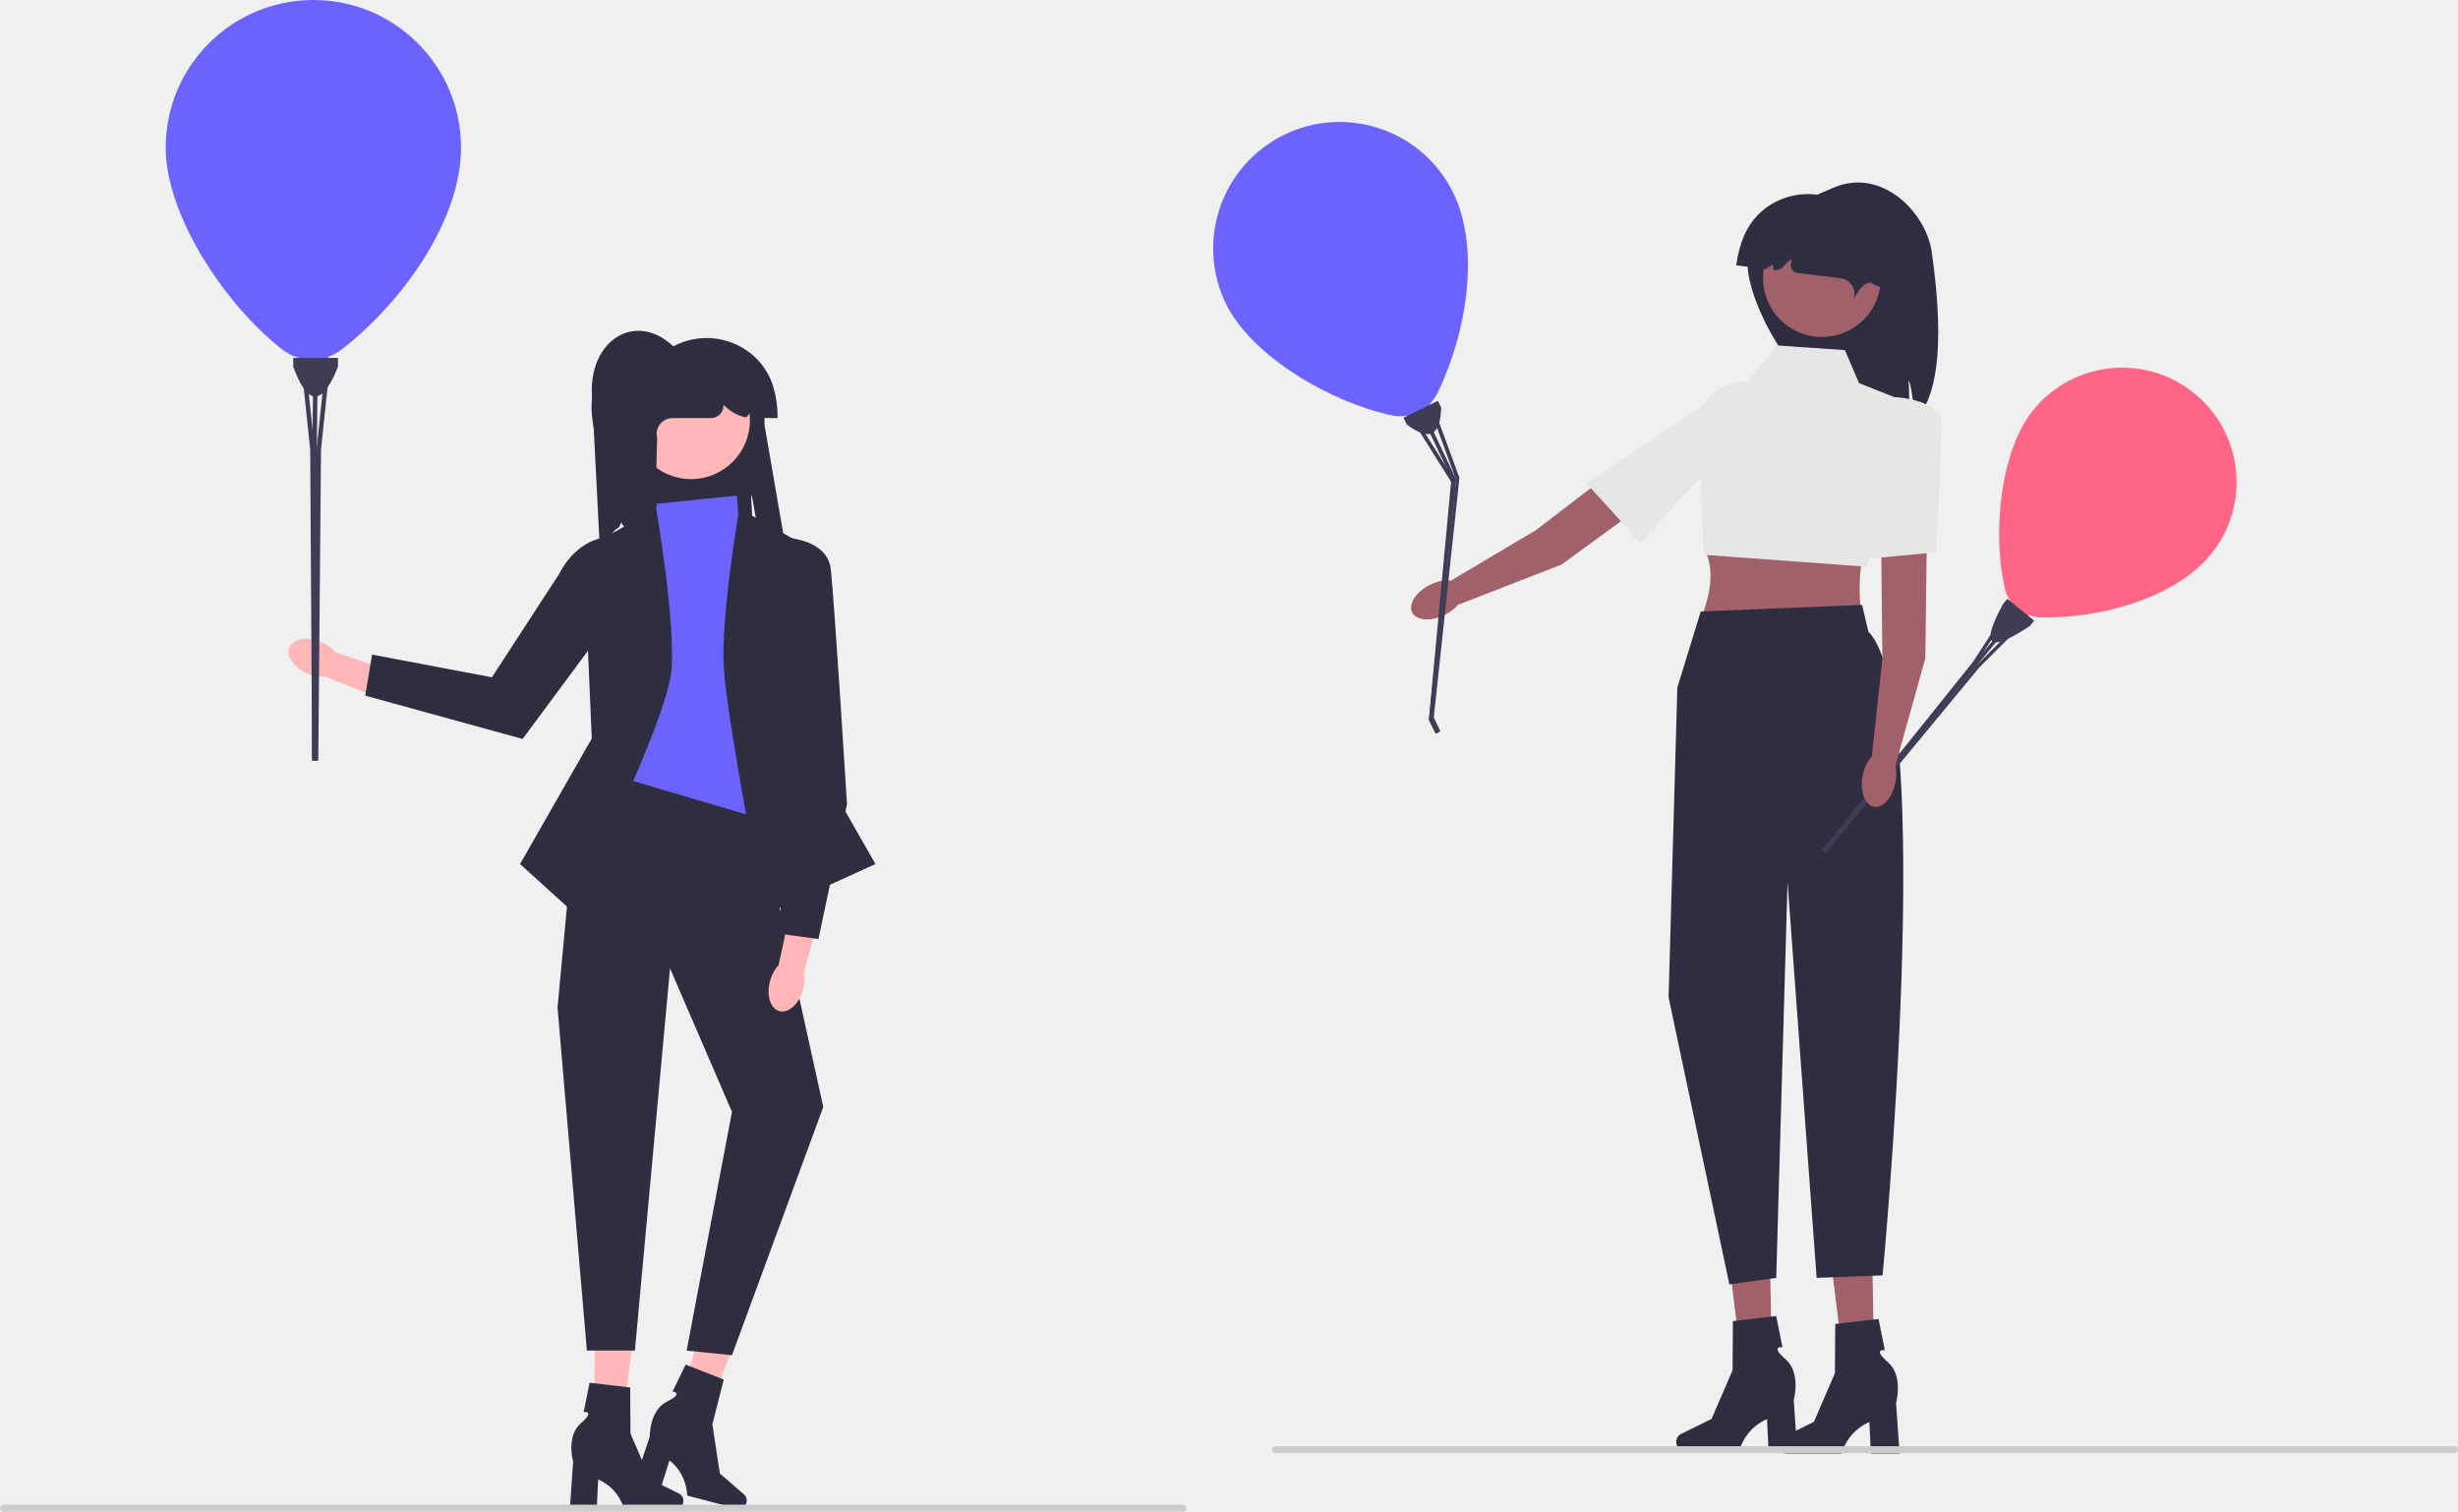
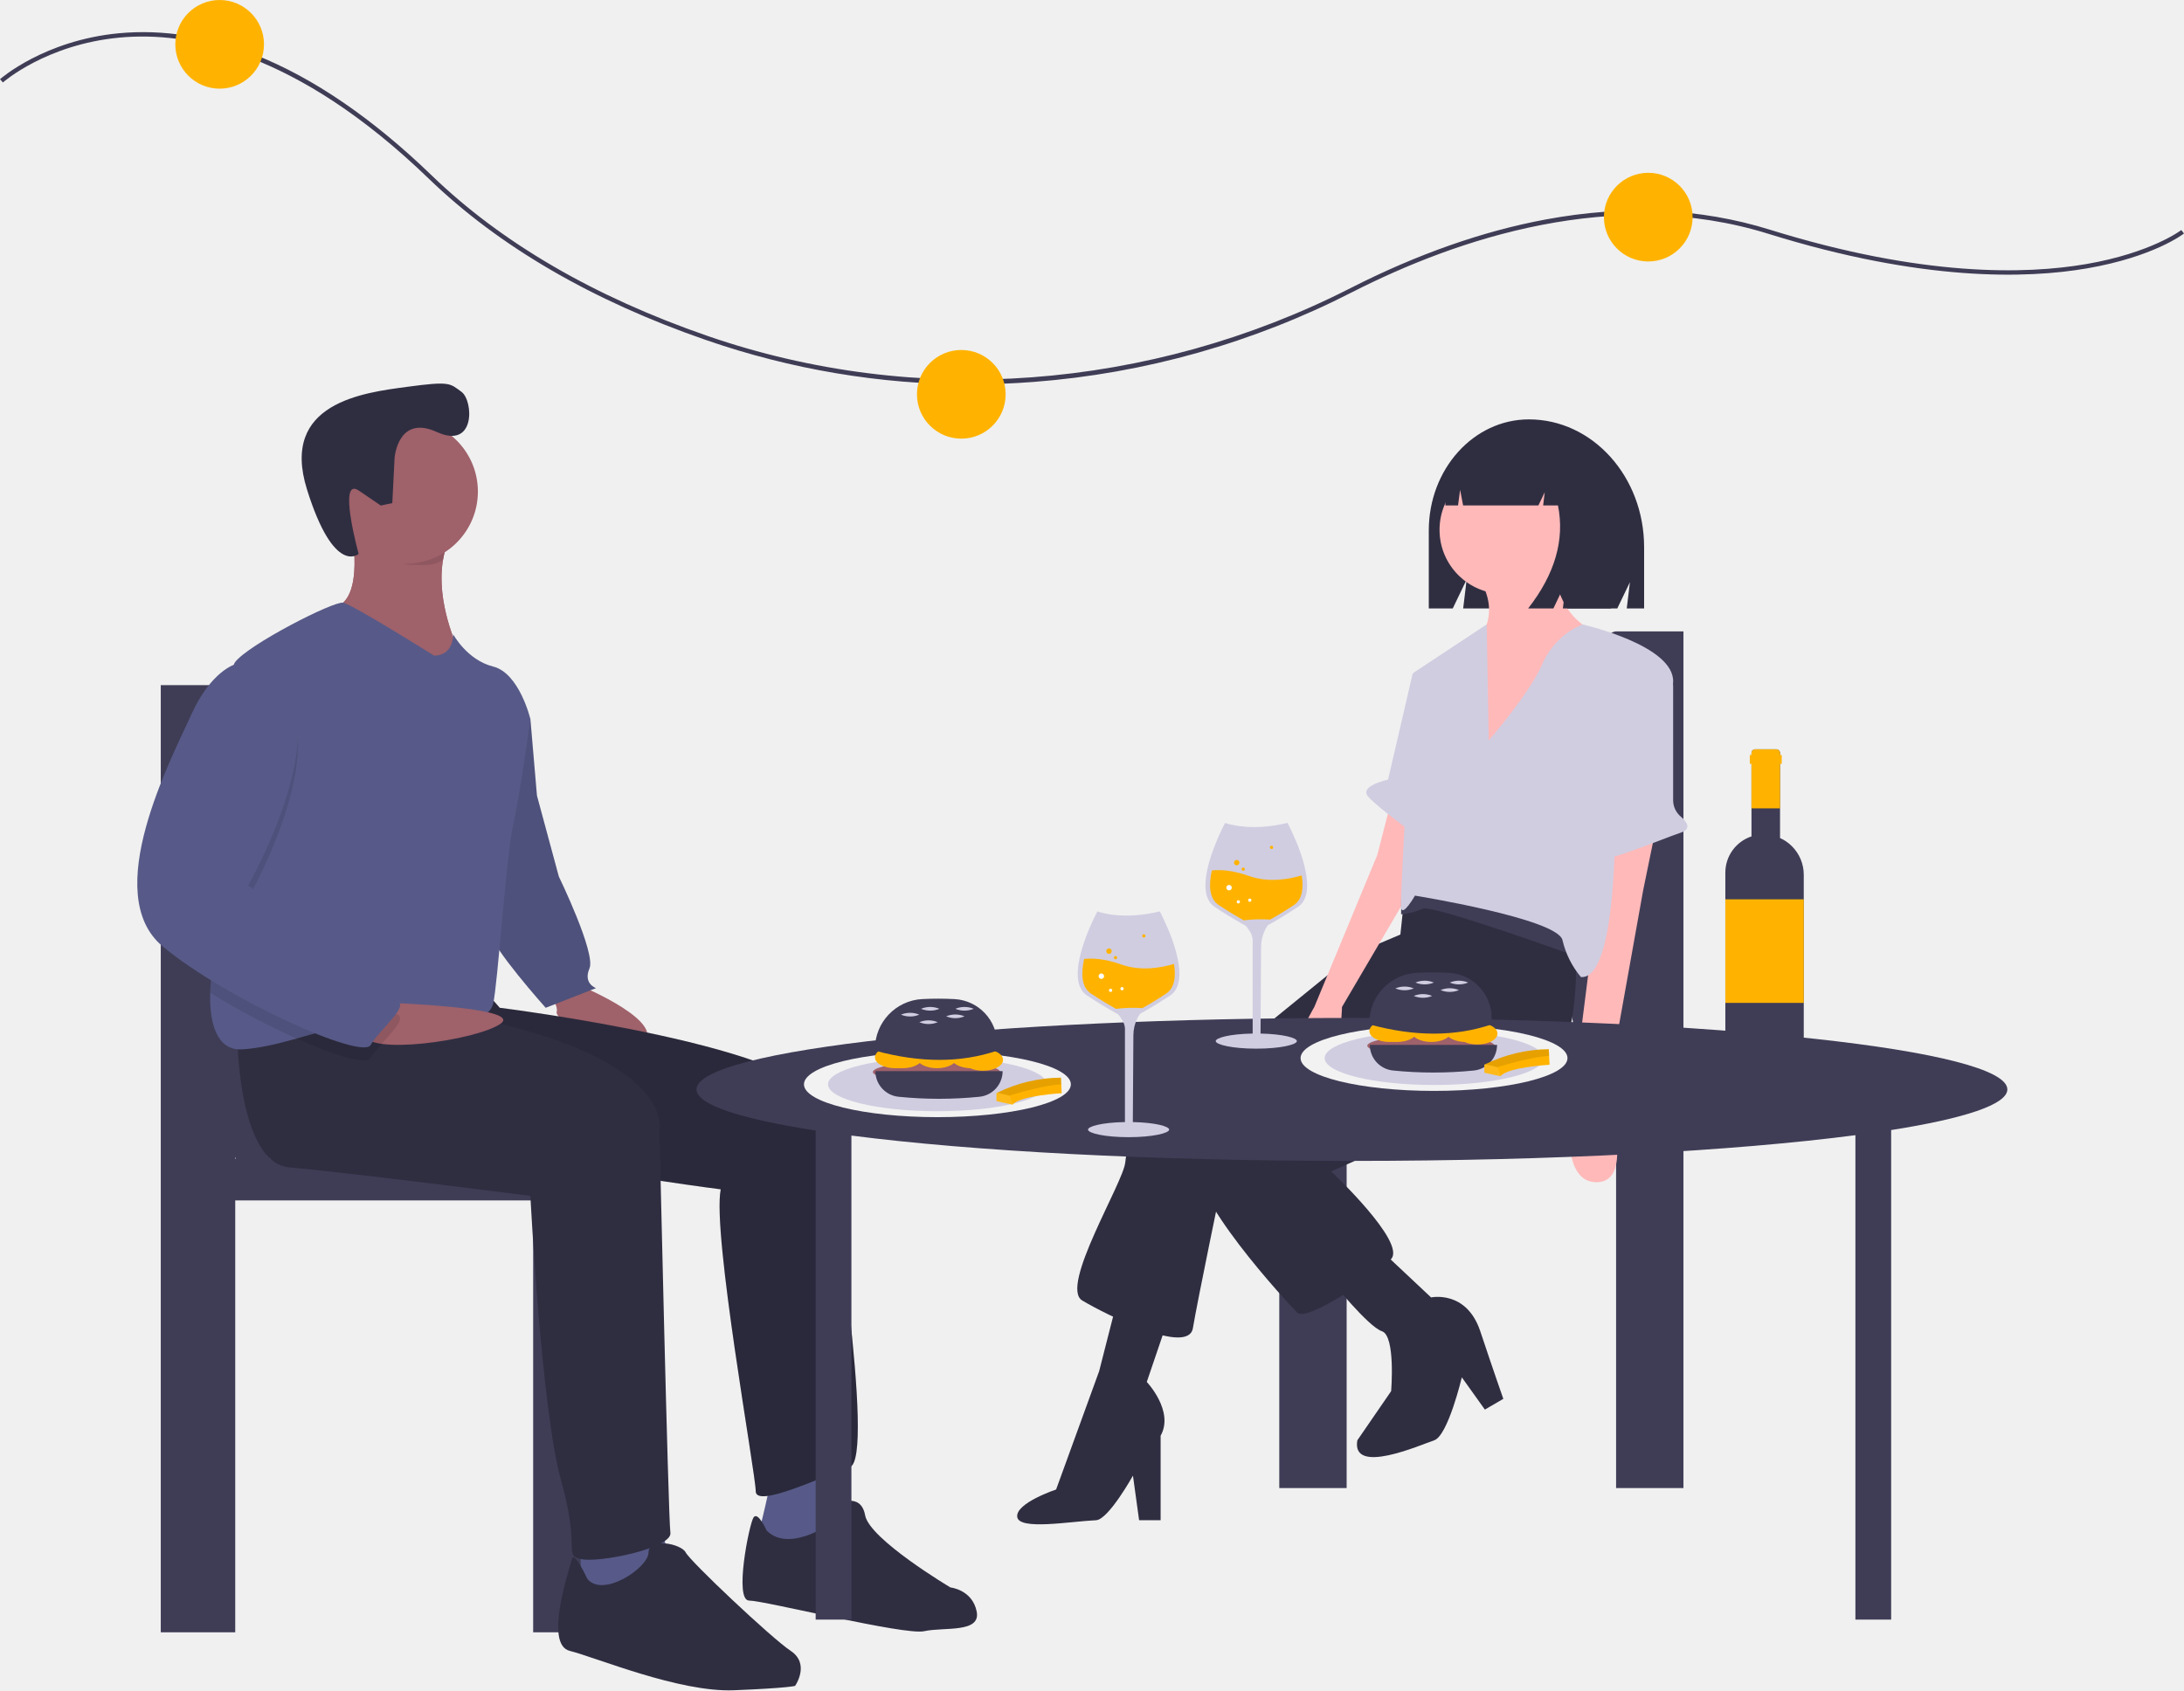
- <svg xmlns="http://www.w3.org/2000/svg" width="840.67" height="517.058" viewBox="0 0 840.67 517.058">
-   <path d="M268.192,184.276l-5.331,1.695c-.067-.29-.145-.58-.234-.87-.691-2.225-1.004,1.773-2.799,.29,.128,1.918-2.632-17.799-2.9-15.903-.112,.797,.853,14.007,.669,14.788l-41.397,.396c.234-3.987-1.89-2.453-3.769-5.972-1.11,3.307-1.282,.909-3.039,3.903-.736,1.266-1.522,2.481-2.37,3.669-.407,.586-.836,1.16-1.277,1.729l-.563,.178-2.788-54.646c0-18.016,15.613-26.765,27.881-15.056,6.518,6.222,22.461-1.924,26.135,3.976,3.669,5.905,5.091,14.057,5.091,23.068l6.691,38.754Z" fill="#2f2e41" />
-   <g>
-     <polygon points="202.911 494.667 211.892 494.879 216.898 454.53 203.644 454.217 202.911 494.667" fill="#ffb7b7" />
-     <path d="M233.724,513.404h0c0,1.517-1.077,2.747-2.405,2.747h-17.827s-1.754-7.052-8.907-10.087l-.494,10.087h-9.196l1.114-16.219s-2.46-8.677,2.649-13.113c5.109-4.435,.971-3.818,.971-3.818l2.01-10.038,13.896,1.634,.102,15.758,6.744,15.641,9.892,4.886c.88,.435,1.45,1.426,1.45,2.521l0,0Z" fill="#2f2e41" />
-   </g>
-   <g>
-     <polygon points="230.235 488.092 238.868 490.576 253.949 452.818 241.209 449.152 230.235 488.092" fill="#ffb7b7" />
-     <path d="M255.285,514.035h0c-.385,1.468-1.739,2.384-3.023,2.047l-17.243-4.524s.093-7.266-6.056-12.017l-3.037,9.631-8.895-2.334,5.193-15.405s-.178-9.017,5.89-12.011c6.067-2.994,1.908-3.447,1.908-3.447l4.491-9.2,13.027,5.107-3.9,15.268,2.554,16.84,8.328,7.236c.741,.644,1.041,1.747,.763,2.807l0,0Z" fill="#2f2e41" />
-   </g>
-   <polygon points="252.021 169.523 224.698 172.311 207.412 271.566 259.827 279.93 252.021 169.523" fill="#6c63ff" />
-   <path d="M199.605,187.924l2.788,64.683-24.535,42.936,17.844,16.171s32.899-65.241,34.014-83.084c1.115-17.844-5.299-54.709-5.299-54.709l-24.812,14.003Z" fill="#2f2e41" />
-   <path d="M277.671,187.924l-2.788,64.683,24.535,42.936-37.918,17.286s-12.825-66.356-13.94-84.199c-1.115-17.844,5.299-54.709,5.299-54.709l24.812,14.003Z" fill="#2f2e41" />
-   <polygon points="210.758 265.432 197.933 267.105 190.684 344.613 200.721 461.966 217.142 461.966 229.159 331.23 250.348 380.3 234.845 461.966 250.348 463.547 281.574 378.628 259.827 279.93 210.758 265.432" fill="#2f2e41" />
-   <path d="M263.393,335.404c.607-2.136,1.646-3.959,2.883-5.259l4.494-20.718,9.796,2.427-5.613,20.755c.369,1.756,.295,3.852-.311,5.989-1.386,4.881-5.027,8.122-8.133,7.24-3.106-.882-4.5-5.554-3.114-10.434h0Z" fill="#ffb6b6" />
-   <path d="M264.748,183.734s18.086-.921,19.403,11.072c1.317,11.993,5.53,80.3,5.53,80.3l-9.766,46.105-13.926-1.935,6.154-58.687-7.395-76.855Z" fill="#2f2e41" />
-   <path d="M109.735,219.559c2.059,.854,3.753,2.103,4.905,3.487l20.124,6.899-3.563,9.48-20.03-8.019c-1.793,.163-3.874-.156-5.933-1.01-4.703-1.951-7.508-5.959-6.267-8.952,1.242-2.993,6.061-3.837,10.763-1.885h0Z" fill="#ffb6b6" />
-   <path d="M224.648,190.791l0,0-45.91,61.971-53.816-14.819,2.34-14.039,40.979,7.761,22.862-35.146c7.465-14.43,22.178-17.336,33.545-5.728Z" fill="#2f2e41" />
-   <circle cx="236.346" cy="143.741" r="20.136" fill="#ffb7b7" />
-   <path d="M265.961,143.012h-6.784l-1.843-2.483c-.895,0-1.554,2.387-2.411,2.205-2.613-.556-5.011-1.915-6.976-3.811-.166-.16-.338-.314-.516-.461l.003,.046c.157,2.455-1.868,4.504-4.328,4.504h-13.081c-3.571,0-6.176,3.38-5.267,6.833l-1.176,42.237c0-8.621-38.141-52.639-12.267-70.259,5.99-4.079,10.338-3.346,18.959-3.346h0c13.25-7.067,29.919-.472,34.225,13.914,.964,3.223,1.463,6.786,1.463,10.621Z" fill="#2f2e41" />
-   <path d="M655.528,143.152c-.97-1.02-1.65-12.25-2.85-13,.48,1.61,.26,13.62,.19,15.3-10.56,7.2-17.72-11.3-25.19-11.3-13.53,0-30-30.47-30-44s17.044-20.716,29.5-26c16.5-7,31.586,8.601,33.5,22,5,35,.88,50.3-5.15,57Z" fill="#2f2e41" />
-   <circle cx="623.133" cy="95.132" r="20.136" fill="#a0616a" />
-   <path d="M593.833,90.76l10.035,1.246,2.467-1.477,.274,1.817c1.412,.175,2.845-.372,3.698-1.511,.681-.908,1.519-1.698,2.475-2.308-.127,.662-.224,1.329-.29,1.998-.138,1.396,.841,2.655,2.234,2.828l14.77,1.833c3.544,.44,5.713,4.115,4.385,7.43,0,0,3.588-7.758,6.797-5.465,7,5,27.164-5.588,9.996-20.688-5.442-4.786-9.847-4.594-18.402-5.656h0c-12.279-8.645-29.633-4.154-35.678,9.593-1.354,3.079-2.287,6.554-2.76,10.36Z" fill="#2f2e41" />
-   <path d="M638.226,217.205h-58.788c4.927-10.995,7.957-21.467,3.221-29.796l55.566-3.221c-2.777,11.244-3.116,22.28,0,33.018Z" fill="#a0616a" />
-   <path d="M630.978,119.762l-23.354-1.611-9.664,12.08-4.899,.891c-7.344,1.335-12.573,7.889-12.245,15.346l1.906,43.313,55.821,4.07,13.374-56.402-16.106-6.412-4.832-11.274Z" fill="#e6e6e6" />
-   <g>
-     <polygon points="641.129 474.26 631.56 474.486 626.226 431.495 640.348 431.161 641.129 474.26" fill="#a0616a" />
-     <path d="M608.299,494.224h0c0,1.617,1.147,2.927,2.562,2.927h18.994s1.869-7.514,9.49-10.747l.526,10.747h9.798l-1.187-17.281s2.621-9.245-2.822-13.971c-5.444-4.726-1.034-4.068-1.034-4.068l-2.141-10.696-14.806,1.741-.109,16.789-7.185,16.665-10.539,5.206c-.938,.463-1.545,1.519-1.545,2.687l-0,0Z" fill="#2f2e41" />
-   </g>
-   <g>
-     <polygon points="606.129 473.26 596.56 473.486 591.226 430.495 605.348 430.161 606.129 473.26" fill="#a0616a" />
-     <path d="M573.299,493.224h0c0,1.617,1.147,2.927,2.562,2.927h18.994s1.869-7.514,9.49-10.747l.526,10.747h9.798l-1.187-17.281s2.621-9.245-2.822-13.971c-5.444-4.726-1.034-4.068-1.034-4.068l-2.141-10.696-14.806,1.741-.109,16.789-7.185,16.665-10.539,5.206c-.938,.463-1.545,1.519-1.545,2.687l-0,0Z" fill="#2f2e41" />
-   </g>
-   <path d="M581.678,209.152l-8,26-3,106,20.789,98.161,16.028-2.211,3.869-135.413,9.949,135.413,22.55-.853s18.814-196.097-4.864-220.23l-2.139-9.12-55.183,2.252Z" fill="#2f2e41" />
-   <g>
-     <polygon points="567.087 169.021 534.096 193.097 498.872 206.803 496.424 198.486 525.287 181.356 561.135 153.891 567.087 169.021" fill="#a0616a" />
-     <ellipse cx="491.598" cy="205.179" rx="9.634" ry="5.72" transform="translate(-39.8764 241.2624) rotate(-26.53829)" fill="#a0616a" />
-     <path d="M588.205,134.674s10.249,14.072,2.842,19.607c-7.408,5.535-29.854,31.506-29.854,31.506l-18.552-20.403,45.565-30.71Z" fill="#e6e6e6" />
-   </g>
-   <g>
-     <path d="M107.178,0c-27.89,0-50.5,22.61-50.5,50.5,0,23.455,20.564,53.999,39.846,69.036,1.733,1.351,3.668,2.292,5.685,2.854l1.894,6.818c.394,1.417,1.684,2.398,3.155,2.398h.24c1.535,0,2.864-1.066,3.197-2.564l1.557-7.005c1.684-.598,3.295-1.467,4.761-2.615,21.579-16.897,40.665-44.673,40.665-68.921C157.678,22.61,135.068,0,107.178,0Z" fill="#6c63ff" />
-     <path d="M115.594,125.485c-6.068,15.204-10.949,11.74-15.303,0v-3.061h15.303v3.061Z" fill="#3f3d56" />
-     <polygon points="108.708 123.962 108.364 152.816 108.348 153.795 108.279 254.03 108.279 258.682 108.264 260.152 106.726 260.152 106.741 258.759 106.741 254.03 106.818 153.795 106.902 146.886 107.178 123.947 108.708 123.962" fill="#3f3d56" />
-     <polygon points="108.432 260.152 106.887 260.152 106.741 258.759 106.711 254.03 106.091 153.795 102.939 123.786 104.461 123.626 106.902 146.886 107.629 153.795 107.935 254.03 107.943 255.507 108.279 258.682 108.432 260.152" fill="#3f3d56" />
-     <polygon points="112.947 123.786 109.794 153.795 108.907 254.03 108.853 260.152 107.453 260.152 107.943 255.507 107.95 254.03 108.256 153.795 108.364 152.816 111.424 123.626 112.947 123.786" fill="#3f3d56" />
-   </g>
-   <g>
-     <path d="M750.471,134.518c-16.783-13.625-41.433-11.066-55.059,5.716-11.459,14.114-14.006,42.539-9.75,61.008,.383,1.66,1.087,3.171,2.027,4.495l-2.191,5.028c-.456,1.045-.158,2.266,.727,2.985l.144,.117c.924,.75,2.244,.758,3.176,.019l4.359-3.455c1.305,.463,2.699,.727,4.142,.752,21.24,.374,46.294-7.015,58.14-21.606,13.625-16.783,11.066-41.433-5.716-55.059Z" fill="#ff6584" />
-     <path d="M694.232,214.138c-16.529,10.905-15.563,4.396-9.208-7.476l1.495-1.842,9.208,7.476-1.495,1.842Z" fill="#3f3d56" />
-     <polygon points="690.832 209.858 676.528 227.052 676.041 227.634 627.031 287.915 624.758 290.714 624.031 291.591 623.106 290.839 623.795 290.009 626.106 287.163 675.12 226.886 678.546 222.77 689.918 209.101 690.832 209.858" fill="#3f3d56" />
-     <polygon points="624.133 291.673 623.203 290.918 623.795 290.009 626.087 287.148 674.683 226.531 687.446 206.933 688.441 207.581 678.546 222.77 675.608 227.282 626.824 287.747 626.107 288.639 624.758 290.714 624.133 291.673" fill="#3f3d56" />
-     <polygon points="693.468 211.823 676.911 228.34 627.409 288.221 624.386 291.878 623.543 291.194 626.107 288.639 626.833 287.754 675.986 227.589 676.528 227.052 692.631 210.982 693.468 211.823" fill="#3f3d56" />
-   </g>
-   <g>
-     <path d="M439.139,46.14c-21.446,10.516-30.306,36.426-19.79,57.872,8.844,18.035,36.172,33.768,56.669,38.06,1.842,.386,3.685,.379,5.448,.051l4.027,4.528c.837,.941,2.199,1.209,3.331,.654l.184-.09c1.18-.579,1.8-1.9,1.491-3.177l-1.444-5.973c1.069-1.095,1.98-2.371,2.675-3.806,10.221-21.129,14.425-49.683,5.282-68.328-10.516-21.446-36.426-30.306-57.872-19.79Z" fill="#6c63ff" />
-     <path d="M492.924,139.455c-.325,8.029-2.766,12.467-11.767,5.77l-1.154-2.353,11.767-5.77,1.154,2.353Z" fill="#3f3d56" />
-     <polygon points="487.055 140.881 497.669 163.197 498.027 163.956 489.898 245.643 491.652 249.22 492.194 250.355 491.012 250.935 490.498 249.859 488.715 246.223 496.85 164.533 494.31 159.189 485.873 141.446 487.055 140.881" fill="#3f3d56" />
-     <polygon points="492.324 250.292 491.135 250.875 490.498 249.859 488.692 246.234 496.291 164.807 482.553 142.921 483.663 142.223 494.31 159.189 497.474 164.227 489.633 245.773 490.196 246.905 491.652 249.22 492.324 250.292" fill="#3f3d56" />
-     <polygon points="490.248 139.147 499.139 163.411 490.38 245.406 492.647 250.133 491.571 250.661 490.196 246.905 489.645 245.767 497.956 163.991 497.669 163.197 489.017 139.598 490.248 139.147" fill="#3f3d56" />
-   </g>
-   <path d="M0,515.868c0,.66,.53,1.19,1.19,1.19H404.48c.66,0,1.19-.53,1.19-1.19,0-.66-.53-1.19-1.19-1.19H1.19c-.66,0-1.19,.53-1.19,1.19Z" fill="#ccc" />
-   <path d="M435,495.868c0,.66,.53,1.19,1.19,1.19h403.29c.66,0,1.19-.53,1.19-1.19,0-.66-.53-1.19-1.19-1.19H436.19c-.66,0-1.19,.53-1.19,1.19Z" fill="#ccc" />
-   <polygon points="659.004 184.394 658.48 225.233 648.318 261.638 640.195 258.608 643.802 225.239 643.328 180.082 659.004 184.394" fill="#a0616a" />
-   <ellipse cx="642.655" cy="266.484" rx="9.634" ry="5.72" transform="translate(265.3634 851.01) rotate(-79.68097)" fill="#a0616a" />
-   <path d="M646.673,135.767s17.407,.24,17.392,9.487-1.924,43.661-1.924,43.661l-27.453,2.606,11.985-55.754Z" fill="#e6e6e6" />
+ <svg xmlns="http://www.w3.org/2000/svg" data-name="Layer 1" width="998.282" height="772.773" viewBox="0 0 998.282 772.773">
+   <path d="M544.296,239.332a368.021,368.021,0,0,1-120.722-20.265C371.522,201.07,328.879,176.246,296.832,145.285,236.211,86.719,186.511,77.893,155.499,80.8c-33.57,3.147-53.111,20.338-53.304,20.511L100.859,99.822c.197-.177,20.141-17.758,54.323-21.001,20.045-1.901,41.008,1.411,62.307,9.847,26.561,10.52,53.723,29.085,80.733,55.179,31.836,30.757,74.231,55.429,126.006,73.33,95.047,32.861,202.169,24.905,293.899-21.829,30.371-15.475,60.389-26.037,89.218-31.394,36.354-6.757,70.83-5.188,102.479,4.658,69.549,21.637,117.054,20.49,144.658,15.719,29.784-5.148,43.298-15.451,43.431-15.554l1.229,1.579c-.56.435-14.046,10.714-44.319,15.946-27.822,4.81-75.667,5.975-145.592-15.781-70.801-22.024-142.509,2.312-190.195,26.608A383.88,383.88,0,0,1,573.398,238.214Q558.795,239.331,544.296,239.332Z" transform="translate(-100.8589 -63.61338)" fill="#3f3d56" />
+   <circle cx="439.4" cy="180.268" r="20.268" fill="#ffb300" />
+   <circle cx="753.4" cy="99.268" r="20.268" fill="#ffb300" />
+   <circle cx="100.4" cy="20.268" r="20.268" fill="#ffb300" />
+   <path d="M685.603,548.096v195.827h30.79V565.338H839.555v178.584h30.79V352.269H839.555c-10.203,0-25.864,53.139-25.864,106.535,0,40.247,4.7,74.74,11.384,89.292Zm153.952,0h-.299c.101-.219.2-.45.299-.678Z" transform="translate(-100.8589 -63.61338)" fill="#3f3d56" />
+   <path d="M799.704,255.342H799.704c-25.274,0-45.762,22.738-45.762,50.786v35.636h10.96l6.345-13.203-1.586,13.203h70.446l5.768-12.003-1.442,12.003h7.932V313.783C852.365,281.507,828.788,255.342,799.704,255.342Z" transform="translate(-100.8589 -63.61338)" fill="#2f2e41" />
+   <path d="M747.268,488.168l-28.098,11.942-97.64,79.376a28.738,28.738,0,0,0-6.322,15.454c-.702,9.132-30.205,56.898-19.668,63.22s48.469,25.288,50.576,12.644,13.346-66.732,13.346-66.732l94.127-84.293Z" transform="translate(-100.8589 -63.61338)" fill="#2f2e41" />
+   <path d="M636.985,660.266l-11.942,35.122s12.644,13.346,6.322,24.586v38.634h-9.834l-2.81-20.371s-11.201,20.114-16.859,20.371c-11.86.54-35.346,4.758-36.049-1.564s17.785-12.485,17.785-12.485l19.668-54.088,8.429-33.015Z" transform="translate(-100.8589 -63.61338)" fill="#2f2e41" />
+   <path d="M820.323,479.036s6.322,61.815-11.942,73.054-99.045,47.064-99.045,47.064,34.42,32.312,27.395,40.039-38.634,28.8-42.849,24.586-51.278-54.791-45.659-70.947,83.591-68.84,83.591-68.84l9.132-33.015,2.81-26.693,29.503-18.966Z" transform="translate(-100.8589 -63.61338)" fill="#2f2e41" />
+   <circle cx="687.281" cy="242.218" r="29.284" fill="#ffb9b9" />
+   <path d="M810.84,317.825s-1.405,26.693,20.371,35.122-54.088,63.22-54.088,63.22V355.054s9.834-10.537,0-26.693Z" transform="translate(-100.8589 -63.61338)" fill="#ffb9b9" />
+   <path d="M857.552,443.211l-5.62,27.395L835.074,564.734s14.049,40.039-4.917,39.337-9.834-43.552-9.834-43.552l9.834-77.971V452.343Z" transform="translate(-100.8589 -63.61338)" fill="#ffb9b9" />
+   <path d="M736.732,429.865l-6.322,24.586-28.8,69.542s-19.668,33.015-3.512,32.312,16.156-32.312,16.156-32.312l33.015-56.196v-31.61Z" transform="translate(-100.8589 -63.61338)" fill="#ffb9b9" />
+   <path d="M731.815,634.978l23.181,21.776s16.156-3.512,22.478,15.454,10.537,30.908,10.537,30.908l-8.429,4.917L769.044,693.281s-6.322,26.693-12.644,28.8-37.932,16.156-35.122,0l15.454-22.478s2.107-25.288-4.215-27.395-23.181-23.181-23.181-23.181Z" transform="translate(-100.8589 -63.61338)" fill="#2f2e41" />
+   <path d="M821.436,500.812s-66.03-23.883-70.244-21.776a31.677,31.677,0,0,1-9.894,2.568l.06-9.592s21.776-7.727,33.717-2.81,48.469,26.693,48.469,26.693Z" transform="translate(-100.8589 -63.61338)" fill="#3f3d56" />
+   <path d="M781.337,402.118s18.966-21.776,24.586-35.122A34.485,34.485,0,0,1,824.154,349.069s42.179,9.498,41.477,26.356-26.693,42.849-26.693,42.849,3.512,93.425-15.454,92.02a40.681,40.681,0,0,1-8.429-16.859c-2.107-9.834-67.435-20.371-67.435-20.371s-5.62,9.834-6.322,5.62,5.62-107.474,5.62-107.474L780.415,349.069Z" transform="translate(-100.8589 -63.61338)" fill="#d0cde1" />
+   <path d="M860.219,368.639l.47.264a9.691,9.691,0,0,1,4.948,8.453l-.007,52.13a9.768,9.768,0,0,0,3.475,7.434c2.706,2.302,5.215,5.618.037,7.344-8.429,2.81-41.444,16.859-42.147,11.942s-2.107-10.537,0-10.537c1.65,0,11.479-50.371,19.378-71.908A9.693,9.693,0,0,1,860.219,368.639Z" transform="translate(-100.8589 -63.61338)" fill="#d0cde1" />
+   <path d="M756.4,368.752l-9.834,2.81-11.239,48.469s-13.346,2.81-9.132,7.727,21.776,17.561,21.776,17.561Z" transform="translate(-100.8589 -63.61338)" fill="#d0cde1" />
+   <path d="M812.714,269.332a24,24,0,0,0-18.937-9.664h-.898c-17.323,0-31.366,15.675-31.366,35.011v0h5.804l.937-7.135,1.374,7.135h34.426l2.884-6.036-.721,6.036h6.772q4.74,23.542-13.622,47.084h11.537l5.768-12.073-1.442,12.073h21.992l4.326-27.768C841.549,293.201,829.466,275.566,812.714,269.332Z" transform="translate(-100.8589 -63.61338)" fill="#2f2e41" />
+   <path d="M224.394,593.342c7.39-16.09,12.587-54.227,12.587-98.727,0-59.038-17.316-117.792-28.597-117.792H174.34V809.861H208.384V612.406H344.56V809.861h34.044V593.342Zm-16.01-.75c.11.252.22.508.331.75h-.331Z" transform="translate(-100.8589 -63.61338)" fill="#3f3d56" />
+   <path d="M366.292,514.342s41,17,28,27-40-12-39-15-4-10-4-10Z" transform="translate(-100.8589 -63.61338)" fill="#9f616a" />
+   <path d="M330.292,380.342l13,12,3,35,10,37s17,35,14,42,3,9,3,9l-23,9s-25-28-25-34S330.292,380.342,330.292,380.342Z" transform="translate(-100.8589 -63.61338)" fill="#575a88" />
+   <path d="M330.292,380.342l13,12,3,35,10,37s17,35,14,42,3,9,3,9l-23,9s-25-28-25-34S330.292,380.342,330.292,380.342Z" transform="translate(-100.8589 -63.61338)" opacity="0.1" />
+   <path d="M453.292,740.342s-5,23-6,25,19,9,19,9l24-17s-10-22-10-26Z" transform="translate(-100.8589 -63.61338)" fill="#575a88" />
+   <path d="M322.292,516.342l7,8s145,18,148,46,24,160,12,164-43,19-43,11-20-118-16-138c0,0-173-22-177-47s4-36,4-36Z" transform="translate(-100.8589 -63.61338)" fill="#2f2e41" />
+   <path d="M322.292,516.342l7,8s145,18,148,46,24,160,12,164-43,19-43,11-20-118-16-138c0,0-173-22-177-47s4-36,4-36Z" transform="translate(-100.8589 -63.61338)" opacity="0.1" />
+   <path d="M451.292,763.342s-4-9-6-6-9,38-2,38,71,16,80,14,26,1,24-9-12-11-12-11-37-22-39-33-13-5-13-5v7S462.292,774.342,451.292,763.342Z" transform="translate(-100.8589 -63.61338)" fill="#2f2e41" />
+   <path d="M261.292,304.342s7,34-8,37,19,23,19,23l22,12,16-16s-14.5-29.5-3.5-51.5S261.292,304.342,261.292,304.342Z" transform="translate(-100.8589 -63.61338)" fill="#9f616a" />
+   <path d="M310.292,360.342l-16,16-22-12s-34-20-19-23c9.65-1.93,10.19-16.69,9.36-26.97a92.992,92.992,0,0,0-1.36-10.03s56.5-17.5,45.5,4.5a38.361,38.361,0,0,0-3.44,10.76C299.982,339.372,310.292,360.342,310.292,360.342Z" transform="translate(-100.8589 -63.61338)" fill="#9f616a" />
+   <polygon points="265.433 705.728 265.433 728.728 303.433 728.728 306.433 719.728 302.433 695.728 265.433 705.728" fill="#575a88" />
+   <path d="M209.292,536.342s0,59,24,61,110,13,110,13,5,98,14,130,1,34,9,36,42-5,41-12-5-184-5-184,9-38-111-56Z" transform="translate(-100.8589 -63.61338)" fill="#2f2e41" />
+   <path d="M369.292,785.342s-6-13-7-9-13,39-1,42,50,19,75,18,28-2,28-2,7-10-2-16-46-41-48-45-17-7-17,0S376.292,794.342,369.292,785.342Z" transform="translate(-100.8589 -63.61338)" fill="#2f2e41" />
+   <path d="M306.792,308.842a38.361,38.361,0,0,0-3.44,10.76c-4.98,3.01-8.31,2.24-14.56,2.24-9.27,0-13.01-11.85-19-18-.47-5.71-8.5.5-8.5.5S317.792,286.842,306.792,308.842Z" transform="translate(-100.8589 -63.61338)" opacity="0.1" />
+   <circle cx="185.433" cy="224.728" r="33" fill="#9f616a" />
+   <path d="M343.292,392.342s-5,36-8,49-7,73-9,81-14,10-38,7a45.103,45.103,0,0,0-4.54-.34c-14.78-.47-31.69,5.06-47.34,9.4-9,2.5-17.59,4.6-25.12,4.94-11.4.52-14.74-12.12-14.35-25.8.37-12.73,3.98-26.38,7.35-31.2,6.07-8.68.1-86.61,2.34-112.31v-.01c.34-3.92.87-6.62,1.66-7.68,6-8,45-28,49.37-27.19,4.36.81,41.63,24.19,41.63,24.19,9,0,8.71-9.76,8.71-9.76s6.29,11.76,18.29,14.76S343.292,392.342,343.292,392.342Z" transform="translate(-100.8589 -63.61338)" fill="#575a88" />
+   <path d="M276.445,521.984s64.416,2.051,53.132,9.704-61.284,14.653-62.284,4.653S276.445,521.984,276.445,521.984Z" transform="translate(-100.8589 -63.61338)" fill="#9f616a" />
+   <path d="M283.752,529.002c.21,3.84-10.12,12.49-13.46,18.34-1.85,3.24-16.17-1.03-33.88-8.94a347.397,347.397,0,0,1-39.47-20.86c.37-12.73,3.98-26.38,7.35-31.2,6.07-8.68.1-86.61,2.34-112.31v-.01a11.088,11.088,0,0,1,1.66-.68h12c41,19-6,101-6,101s62,51,68,53A1.798,1.798,0,0,1,283.752,529.002Z" transform="translate(-100.8589 -63.61338)" opacity="0.1" />
+   <path d="M220.292,367.342h-12s-11,3-20,23-42,82-13,106,91,52,95,45,18-18,12-20-68-53-68-53S261.292,386.342,220.292,367.342Z" transform="translate(-100.8589 -63.61338)" fill="#575a88" />
+   <path d="M281.215,272.986s1.448-20.048,19.314-11.873,16.7-14.357,11.301-18.338-5.228-4.967-24.974-2.303-58.082,7.177-45.686,46.88,23.622,29.49,23.622,29.49-9.853-35.728.13-28.921l9.983,6.807,5.268-1.116Z" transform="translate(-100.8589 -63.61338)" fill="#2f2e41" />
+   <path d="M1018.394,561.66c0-18.05-134.13-32.682-299.587-32.682s-299.587,14.632-299.587,32.682c0,6.996,20.159,13.477,54.47,18.793V804.052h16.341V582.758c54.954,7.084,137.042,11.584,228.775,11.584,92.491,0,175.182-4.573,230.137-11.759V804.052h16.341v-223.814C998.764,574.963,1018.394,568.562,1018.394,561.66Z" transform="translate(-100.8589 -63.61338)" fill="#3f3d56" />
+   <ellipse cx="655.481" cy="483.728" rx="61" ry="15" fill="#f2f2f2" />
+   <ellipse cx="655.481" cy="483.728" rx="50" ry="12.295" fill="#d0cde1" />
+   <ellipse cx="428.481" cy="495.728" rx="61" ry="15" fill="#f2f2f2" />
+   <ellipse cx="428.481" cy="495.728" rx="50" ry="12.295" fill="#d0cde1" />
+   <ellipse cx="654.061" cy="478.078" rx="29.08" ry="4.592" fill="#9f616a" />
+   <ellipse cx="638.565" cy="471.381" rx="9.183" ry="4.974" fill="#ffb300" />
+   <ellipse cx="635.121" cy="471.381" rx="9.183" ry="4.974" fill="#ffb300" />
+   <ellipse cx="675.298" cy="472.529" rx="9.183" ry="4.974" fill="#ffb300" />
+   <ellipse cx="654.253" cy="471.381" rx="9.183" ry="4.974" fill="#ffb300" />
+   <ellipse cx="669.941" cy="471.381" rx="9.183" ry="4.974" fill="#ffb300" />
+   <path d="M782.662,531.934q-24.895,8.448-55.865,0v-.775A22.82,22.82,0,0,1,748.466,508.354a143.332,143.332,0,0,1,14.774.019A20.62,20.62,0,0,1,782.662,529.01Z" transform="translate(-100.8589 -63.61338)" fill="#3f3d56" />
+   <path d="M774.513,553.02a183.557,183.557,0,0,1-36.89,0,11.786,11.786,0,0,1-10.635-11.711h58.161A11.786,11.786,0,0,1,774.513,553.02Z" transform="translate(-100.8589 -63.61338)" fill="#3f3d56" />
+   <path d="M747.076,515.48a10.943,10.943,0,0,1-8.418,0,10.943,10.943,0,0,1,8.418,0Z" transform="translate(-100.8589 -63.61338)" fill="#d0cde1" />
+   <path d="M755.494,518.924a10.943,10.943,0,0,1-8.418,0,10.943,10.943,0,0,1,8.418,0Z" transform="translate(-100.8589 -63.61338)" fill="#d0cde1" />
+   <path d="M756.26,512.802a10.943,10.943,0,0,1-8.418,0,10.943,10.943,0,0,1,8.418,0Z" transform="translate(-100.8589 -63.61338)" fill="#d0cde1" />
+   <path d="M771.948,512.802a10.943,10.943,0,0,1-8.418,0,10.943,10.943,0,0,1,8.418,0Z" transform="translate(-100.8589 -63.61338)" fill="#d0cde1" />
+   <path d="M767.739,516.246a10.943,10.943,0,0,1-8.418,0,10.943,10.943,0,0,1,8.418,0Z" transform="translate(-100.8589 -63.61338)" fill="#d0cde1" />
+   <ellipse cx="428.061" cy="490.078" rx="29.08" ry="4.592" fill="#9f616a" />
+   <ellipse cx="412.565" cy="483.381" rx="9.183" ry="4.974" fill="#ffb300" />
+   <ellipse cx="409.121" cy="483.381" rx="9.183" ry="4.974" fill="#ffb300" />
+   <ellipse cx="449.298" cy="484.529" rx="9.183" ry="4.974" fill="#ffb300" />
+   <ellipse cx="428.253" cy="483.381" rx="9.183" ry="4.974" fill="#ffb300" />
+   <ellipse cx="443.941" cy="483.381" rx="9.183" ry="4.974" fill="#ffb300" />
+   <path d="M556.662,543.934q-24.895,8.448-55.865,0v-.775A22.82,22.82,0,0,1,522.466,520.354a143.332,143.332,0,0,1,14.774.019A20.62,20.62,0,0,1,556.662,541.01Z" transform="translate(-100.8589 -63.61338)" fill="#3f3d56" />
+   <path d="M548.513,565.02a183.557,183.557,0,0,1-36.89,0,11.786,11.786,0,0,1-10.635-11.711h58.161A11.786,11.786,0,0,1,548.513,565.02Z" transform="translate(-100.8589 -63.61338)" fill="#3f3d56" />
+   <path d="M521.076,527.48a10.943,10.943,0,0,1-8.418,0,10.943,10.943,0,0,1,8.418,0Z" transform="translate(-100.8589 -63.61338)" fill="#d0cde1" />
+   <path d="M529.494,530.924a10.943,10.943,0,0,1-8.418,0,10.943,10.943,0,0,1,8.418,0Z" transform="translate(-100.8589 -63.61338)" fill="#d0cde1" />
+   <path d="M530.26,524.802a10.943,10.943,0,0,1-8.418,0,10.943,10.943,0,0,1,8.418,0Z" transform="translate(-100.8589 -63.61338)" fill="#d0cde1" />
+   <path d="M545.948,524.802a10.943,10.943,0,0,1-8.418,0,10.943,10.943,0,0,1,8.418,0Z" transform="translate(-100.8589 -63.61338)" fill="#d0cde1" />
+   <path d="M541.739,528.246a10.943,10.943,0,0,1-8.418,0,10.943,10.943,0,0,1,8.418,0Z" transform="translate(-100.8589 -63.61338)" fill="#d0cde1" />
+   <path d="M808.817,543.277l.141,3.097.179,4.017s-18.452,1.043-22.169,4.971a2.264,2.264,0,0,0-.237.273L779.34,554.018l-.018-3.641s.102-.057.3-.164c.045-.023.102-.053.159-.084A67.27,67.27,0,0,1,808.817,543.277Z" transform="translate(-100.8589 -63.61338)" fill="#ffb300" />
+   <path d="M808.817,543.277l.141,3.097c-8.182.253-23.667,5.13-23.667,5.13l-5.669-1.292A67.083,67.083,0,0,1,808.817,543.277Z" transform="translate(-100.8589 -63.61338)" opacity="0.1" />
+   <path d="M779.78,550.13l5.51,1.376,1.678,3.858a2.264,2.264,0,0,0-.237.273L779.34,554.018l-.018-3.641s.102-.057.3-.164C779.667,550.19,779.724,550.16,779.78,550.13Z" transform="translate(-100.8589 -63.61338)" fill="#fff" opacity="0.1" />
+   <path d="M585.817,556.277l.141,3.097.179,4.017s-18.452,1.043-22.169,4.971a2.264,2.264,0,0,0-.237.273L556.34,567.018l-.018-3.641s.102-.057.3-.164c.045-.023.102-.053.159-.084A67.27,67.27,0,0,1,585.817,556.277Z" transform="translate(-100.8589 -63.61338)" fill="#ffb300" />
+   <path d="M585.817,556.277l.141,3.097c-8.182.253-23.667,5.13-23.667,5.13l-5.669-1.292A67.083,67.083,0,0,1,585.817,556.277Z" transform="translate(-100.8589 -63.61338)" opacity="0.1" />
+   <path d="M556.78,563.13l5.51,1.376,1.678,3.858a2.264,2.264,0,0,0-.237.273L556.34,567.018l-.018-3.641s.102-.057.3-.164C556.667,563.19,556.724,563.16,556.78,563.13Z" transform="translate(-100.8589 -63.61338)" fill="#fff" opacity="0.1" />
+   <path d="M919.945,450.497a18.457,18.457,0,0,0-5.448-3.764V407.877a1.718,1.718,0,0,0-1.718-1.718h-9.619a1.718,1.718,0,0,0-1.718,1.718V445.988a17.438,17.438,0,0,0-11.948,16.546v83.352a7.638,7.638,0,0,0,7.638,7.638h20.605a7.603,7.603,0,0,0,7.603-7.603V463.517A18.355,18.355,0,0,0,919.945,450.497Z" transform="translate(-100.8589 -63.61338)" fill="#3f3d56" />
+   <rect x="788.636" y="411.139" width="35.846" height="47.351" fill="#ffb300" />
+   <path d="M915.272,408.815h-.774v-.937a1.718,1.718,0,0,0-1.718-1.718h-9.619a1.718,1.718,0,0,0-1.718,1.718v.937h-.774v3.983h.774v20.357h13.055v-20.357h.774Z" transform="translate(-100.8589 -63.61338)" fill="#ffb300" />
+   <path d="M632.934,484.223c-.949-2.025-1.697-3.457-1.96-3.95-16.09,3.971-26.825.615-28.518.022-.828,1.563-5.996,11.557-8.085,21.138-1.887,8.642-.792,14.436,3.256,17.22l.12.085.026.018c4.468,2.944,8.73,5.551,12.666,7.749q.796.443,1.5.823l.05.027.035.045a23.965,23.965,0,0,1,1.507,2.126A8.361,8.361,0,0,1,615.06,533.66v42.924l-.271.006c-10.263.209-16.616,1.949-16.616,3.441,0,1.637,7.618,3.461,18.548,3.461s18.548-1.824,18.548-3.461c0-1.47-6.245-3.2-16.334-3.433l-.272-.006.254-39.705a17.51,17.51,0,0,1,1.826-7.747c.204-.405.423-.798.651-1.169.183-.298.377-.59.577-.865l.037-.051.055-.03q.758-.414,1.61-.897l.067-.036c3.726-2.104,7.74-4.571,11.932-7.335,3.743-2.468,5.047-7.455,3.874-14.824C638.427,496.906,635.333,489.336,632.934,484.223Z" transform="translate(-100.8589 -63.61338)" fill="#d0cde1" />
+   <path d="M633.896,517.857c-4.396,2.897-8.025,5.07-10.8,6.636H623.093a63.202,63.202,0,0,0-12.142.341c-2.845-1.588-6.683-3.865-11.405-6.977-.045-.03-.09-.06-.134-.092v-.002c-4.331-2.979-4.438-9.289-3.029-15.741,3.584-.398,9.299-.224,16.978,2.519,9.093,3.248,18.611,1.411,24.126-.259C638.393,509.974,637.841,515.256,633.896,517.857Z" transform="translate(-100.8589 -63.61338)" fill="#ffb300" />
+   <circle cx="506.902" cy="434.829" r="1.245" fill="#ffb300" />
+   <circle cx="503.417" cy="446.278" r="1.245" fill="#fff" />
+   <circle cx="509.888" cy="437.815" r="0.747" fill="#ffb300" />
+   <circle cx="512.875" cy="452.003" r="0.747" fill="#fff" />
+   <circle cx="507.648" cy="452.75" r="0.747" fill="#fff" />
+   <circle cx="522.831" cy="427.859" r="0.747" fill="#ffb300" />
+   <path d="M691.312,443.758c-.949-2.025-1.697-3.457-1.96-3.95-16.09,3.971-26.825.615-28.518.022-.828,1.563-5.996,11.557-8.085,21.138-1.887,8.642-.792,14.436,3.256,17.22l.12.085.026.018c4.468,2.944,8.73,5.551,12.666,7.749q.796.443,1.5.823l.05.027.035.045a23.965,23.965,0,0,1,1.507,2.126,8.361,8.361,0,0,1,1.529,4.133v42.924l-.271.006c-10.263.209-16.616,1.949-16.616,3.441,0,1.637,7.618,3.461,18.548,3.461s18.548-1.824,18.548-3.461c0-1.47-6.245-3.2-16.334-3.433l-.272-.006.254-39.705a17.51,17.51,0,0,1,1.826-7.747c.204-.405.423-.798.651-1.169.183-.298.377-.59.577-.865l.037-.051.055-.03q.758-.414,1.61-.897l.067-.036c3.726-2.104,7.74-4.571,11.932-7.335,3.743-2.468,5.047-7.455,3.874-14.824C696.805,456.441,693.711,448.871,691.312,443.758Z" transform="translate(-100.8589 -63.61338)" fill="#d0cde1" />
+   <path d="M692.274,477.391c-4.396,2.897-8.025,5.07-10.8,6.636h-.002a63.202,63.202,0,0,0-12.142.341c-2.845-1.588-6.683-3.865-11.405-6.977-.045-.03-.09-.06-.134-.092v-.002c-4.331-2.979-4.438-9.289-3.029-15.741,3.584-.398,9.299-.224,16.978,2.519,9.093,3.248,18.611,1.411,24.126-.259C696.772,469.508,696.219,474.79,692.274,477.391Z" transform="translate(-100.8589 -63.61338)" fill="#ffb300" />
+   <circle cx="565.28" cy="394.363" r="1.245" fill="#ffb300" />
+   <circle cx="561.795" cy="405.813" r="1.245" fill="#fff" />
+   <circle cx="568.267" cy="397.35" r="0.747" fill="#ffb300" />
+   <circle cx="571.254" cy="411.537" r="0.747" fill="#fff" />
+   <circle cx="566.027" cy="412.284" r="0.747" fill="#fff" />
+   <circle cx="581.21" cy="387.394" r="0.747" fill="#ffb300" />
</svg>
